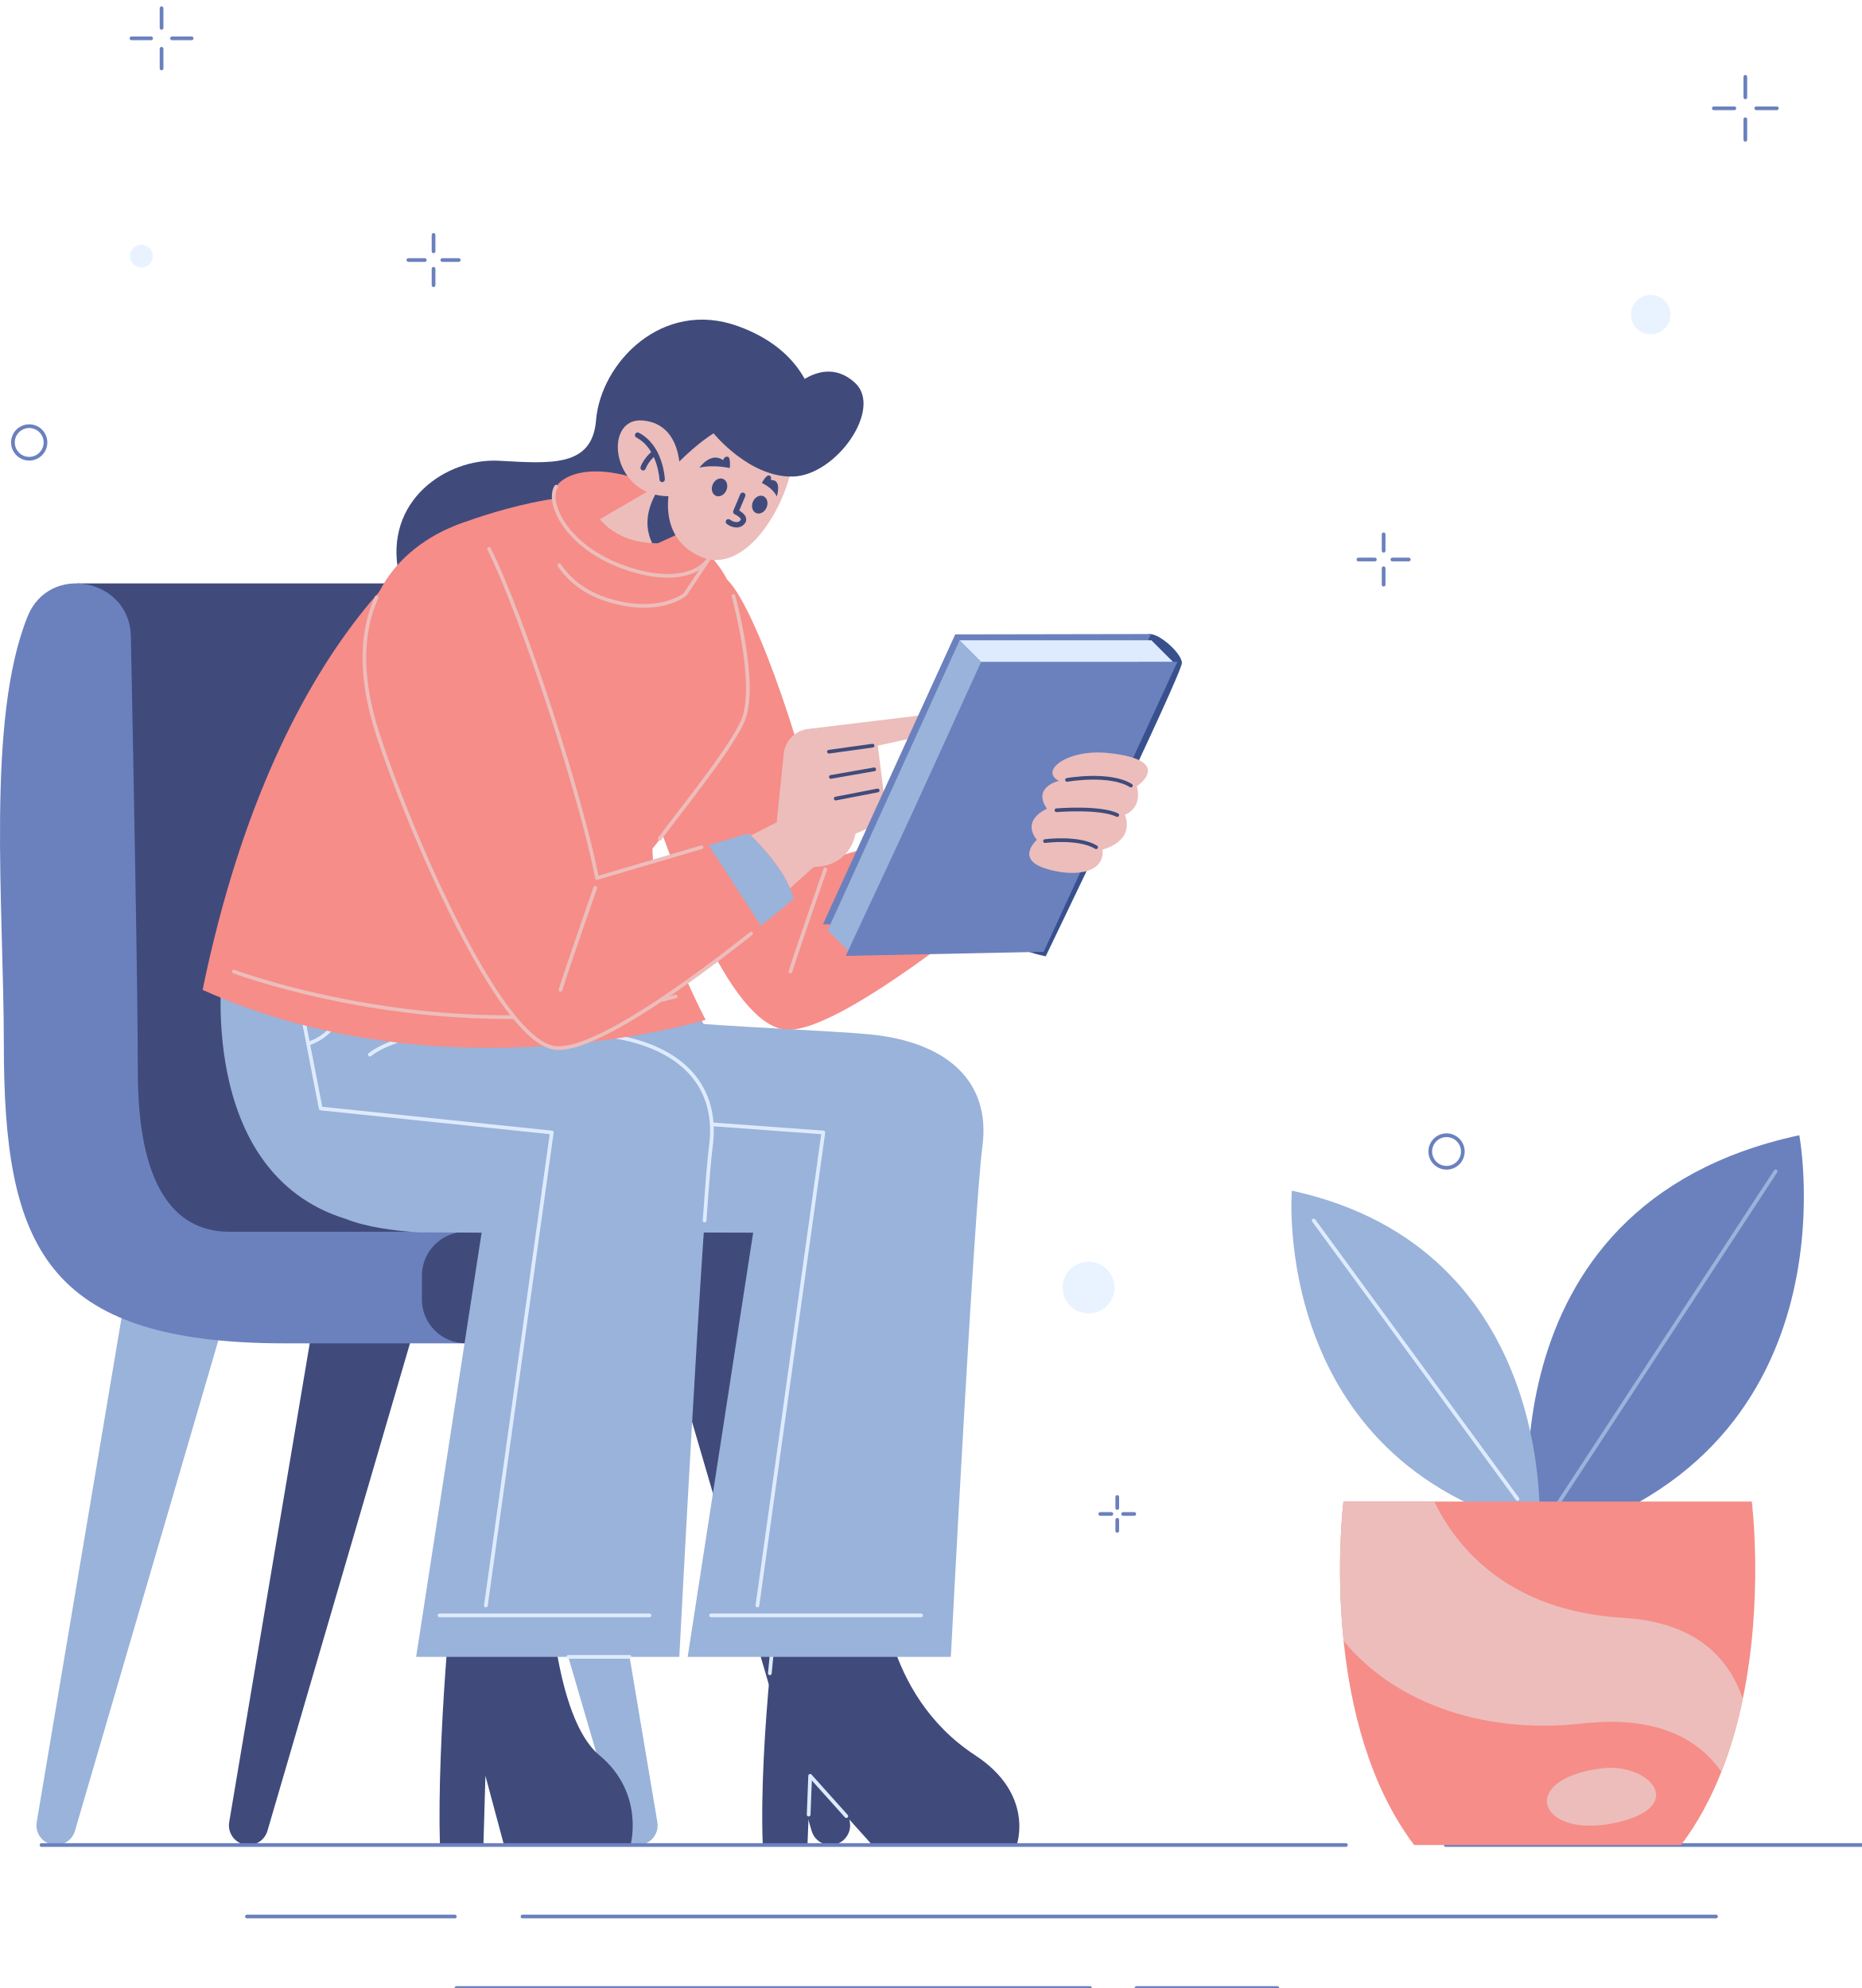
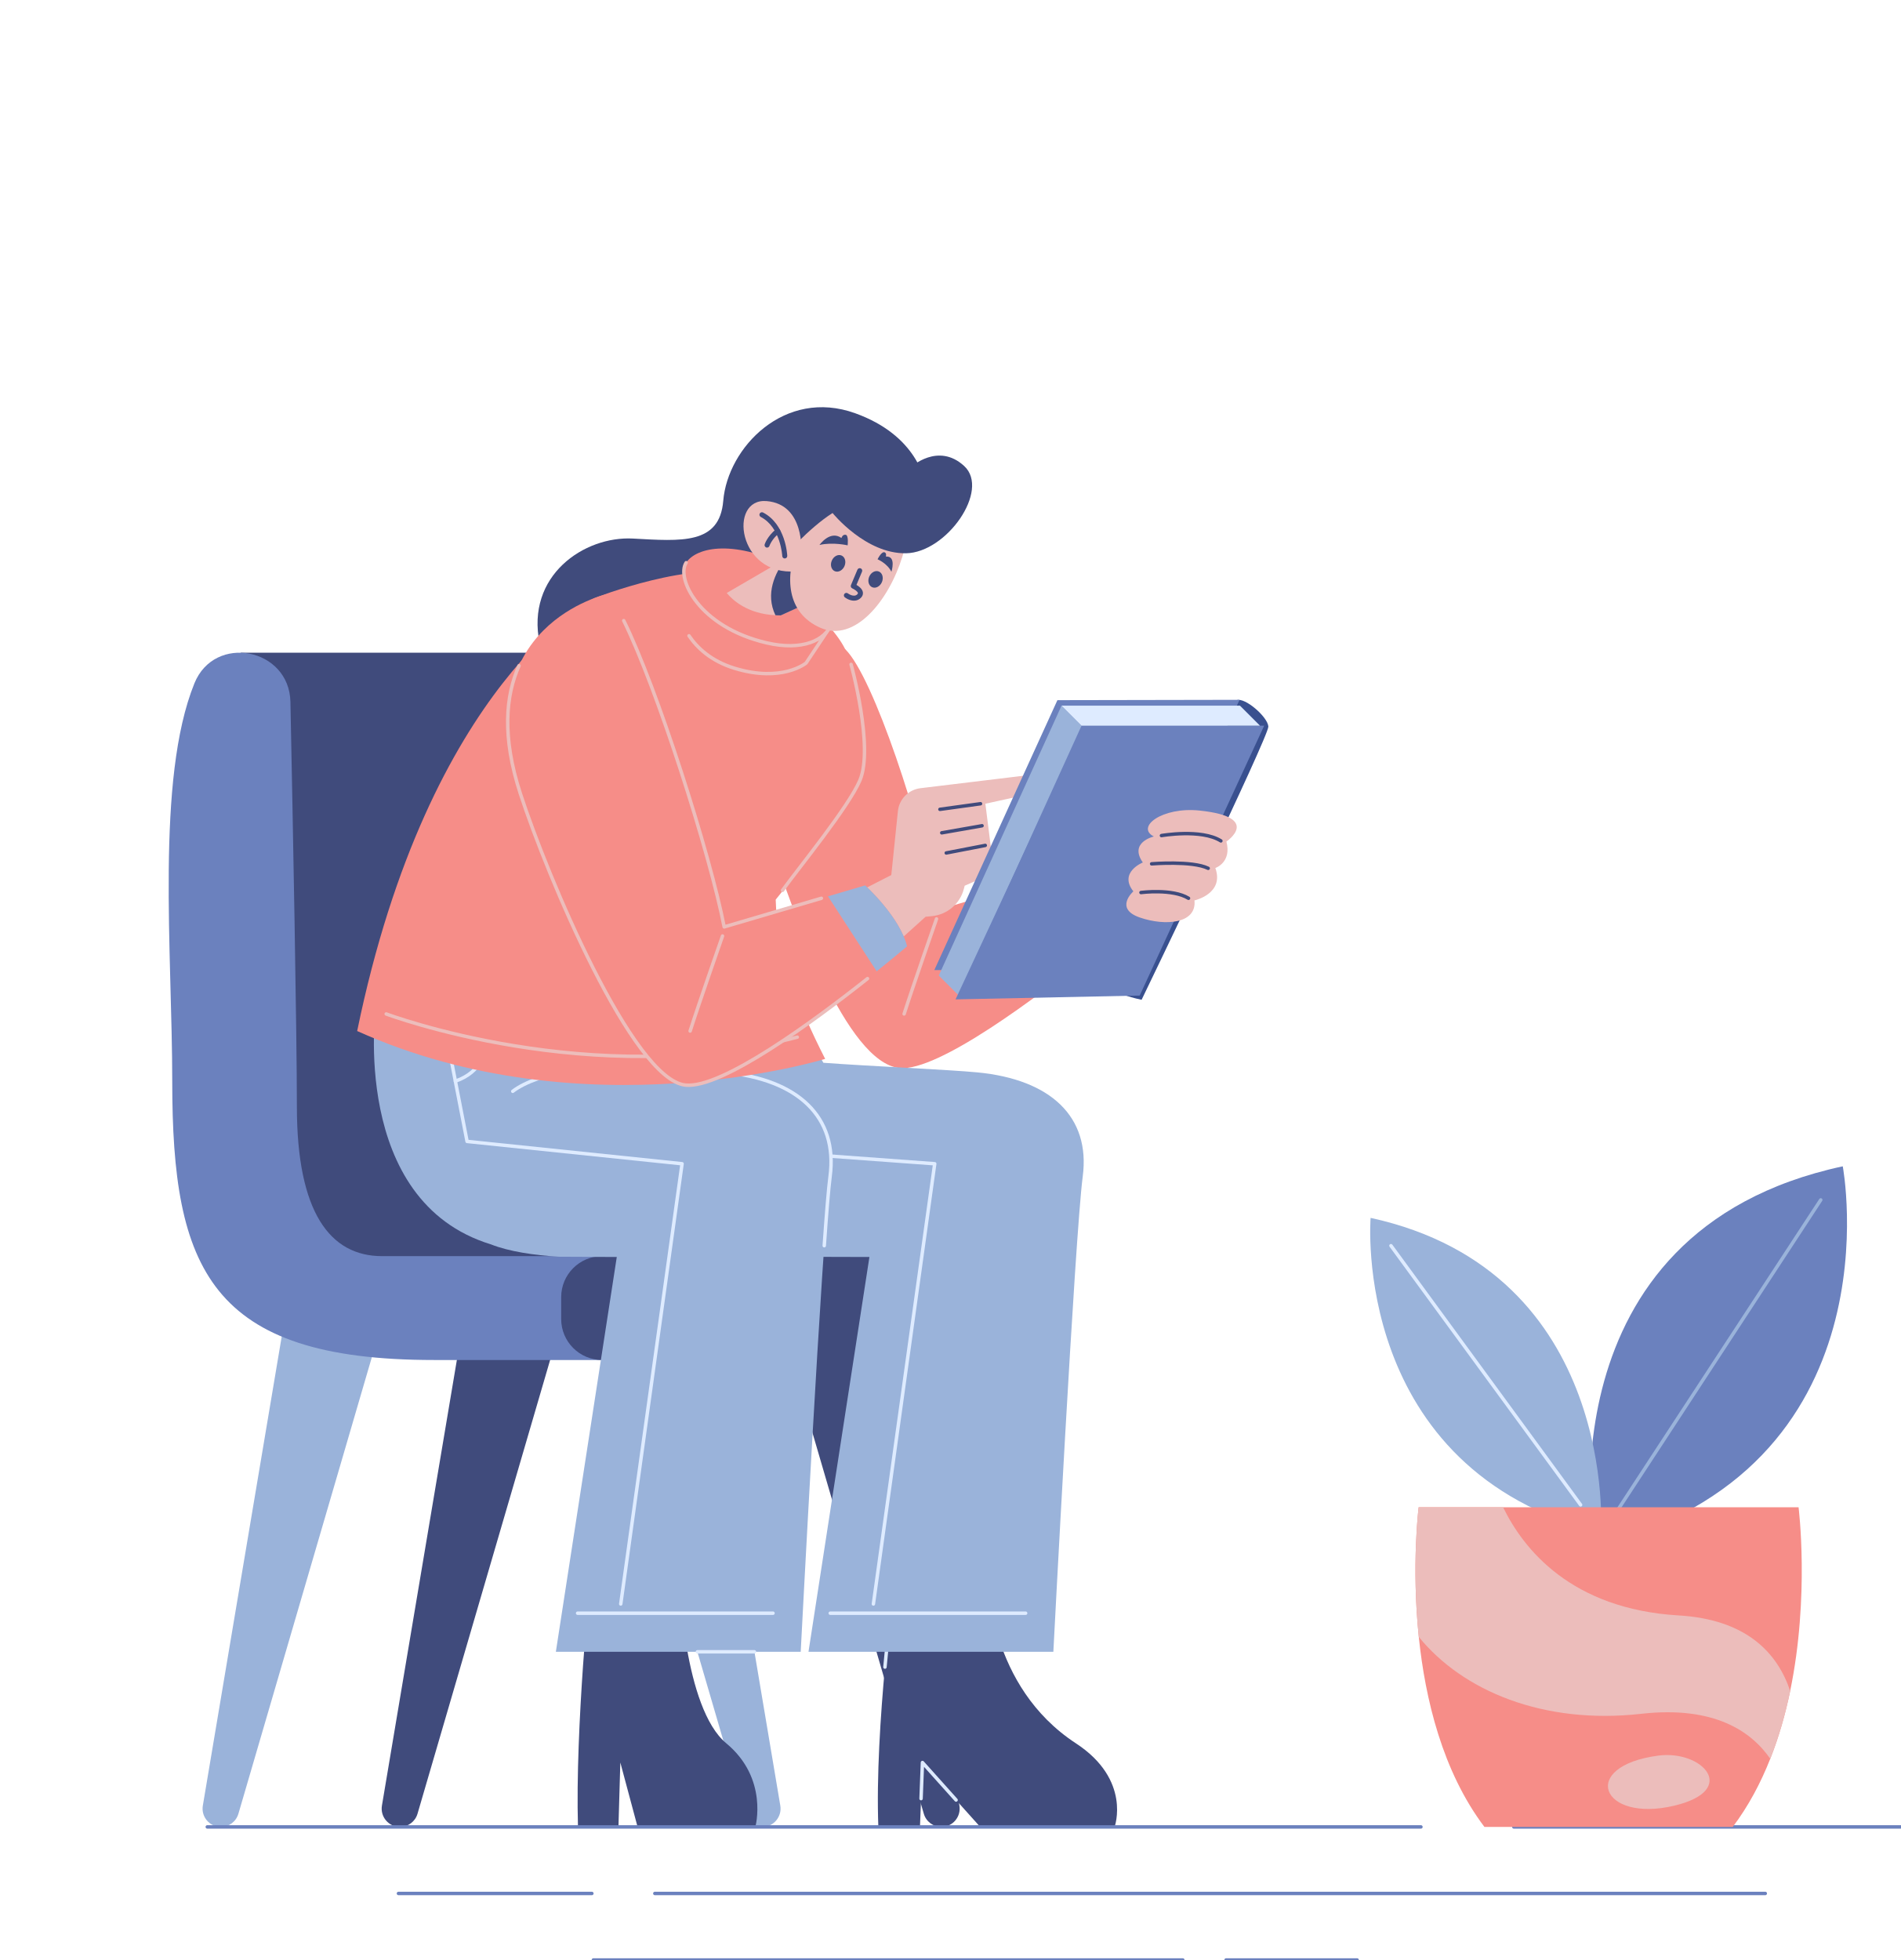
- <svg xmlns="http://www.w3.org/2000/svg" viewBox="-2.192 0 502.192 536.384">
-   <path style="fill: rgb(57, 80, 143);" d="M 307.463 171.164 C 304.801 172.118 271.231 253.911 271.231 253.859 C 271.231 253.807 270.776 256.106 279.881 258.024 C 279.881 258.024 316.793 181.577 316.629 178.812 C 316.465 176.047 309.87 170.301 307.463 171.164 Z">
+ <svg xmlns="http://www.w3.org/2000/svg" viewBox="-22.393 -68.192 551.096 568.192">
+   <path style="fill: rgb(57, 80, 143);" d="M 336.166 134.78 C 333.504 135.734 299.934 217.527 299.934 217.475 C 299.934 217.423 299.479 219.722 308.584 221.64 C 308.584 221.64 345.496 145.193 345.332 142.428 C 345.168 139.663 338.573 133.917 336.166 134.78 Z">
    </path>
-   <path class="st0" d="M 217.648 111.141 C 217.648 111.141 217.643 110.898 217.594 110.459 C 217.251 107.355 214.756 94.44 196.849 87.989 C 176.406 80.626 159.87 97.914 158.591 113.379 C 157.538 126.11 146.482 125.082 132.408 124.316 C 118.334 123.551 101.271 135.002 105.37 154.75 C 109.469 174.498 164.306 205.156 176.212 189.842 C 188.119 174.528 183.239 155.182 191.325 142.116 L 217.648 111.141 Z" style="fill: rgb(64, 75, 124);" />
-   <path class="st1" d="M 171.092 209.476 C 179.045 233.678 194.41 276.257 209.688 277.805 C 220.915 278.946 250.302 256.705 265.108 244.819 C 270.474 240.52 273.926 237.569 273.926 237.569 C 271.768 228.93 261.769 219.911 261.769 219.911 L 250.995 223.079 L 220.897 231.944 C 216.03 206.83 202.187 164.412 193.964 156.4 C 193.964 156.4 163.128 185.272 171.092 209.476 Z" style="fill: rgb(246, 141, 136);" />
-   <path class="st2" d="M 220.421 234.576 C 220.421 234.576 213.522 254.294 211.027 262.13" style="fill: none; stroke: rgb(236, 189, 187); stroke-linecap: round; stroke-linejoin: round; stroke-miterlimit: 10;" />
-   <path class="st3" d="M 250.995 223.079 L 265.108 244.819 C 270.474 240.52 273.926 237.569 273.926 237.569 C 271.768 228.93 261.769 219.911 261.769 219.911 L 250.995 223.079 Z" style="fill: rgb(154, 179, 218);" />
-   <path class="st3" d="M 31.966 347.394 L 7.711 491.626 C 7.167 494.859 9.659 497.805 12.937 497.805 L 12.937 497.805 C 15.292 497.805 17.364 496.251 18.024 493.992 L 60.874 347.394 L 31.966 347.394 Z" style="fill: rgb(154, 179, 218);" />
-   <path class="st0" d="M 83.891 347.394 L 59.635 491.626 C 59.092 494.859 61.584 497.805 64.862 497.805 L 64.862 497.805 C 67.216 497.805 69.288 496.251 69.949 493.992 L 112.798 347.394 L 83.891 347.394 Z" style="fill: rgb(64, 75, 124);" />
-   <path class="st0" d="M 202.802 347.394 L 227.057 491.626 C 227.6 494.859 225.108 497.805 221.83 497.805 L 221.83 497.805 C 219.476 497.805 217.404 496.251 216.743 493.992 L 173.894 347.394 L 202.802 347.394 Z" style="fill: rgb(64, 75, 124);" />
-   <path class="st3" d="M 150.877 347.394 L 175.132 491.626 C 175.676 494.859 173.184 497.805 169.906 497.805 L 169.906 497.805 C 167.551 497.805 165.479 496.251 164.818 493.992 L 121.969 347.394 L 150.877 347.394 Z" style="fill: rgb(154, 179, 218);" />
-   <path class="st0" d="M 169.579 338.36 L 18.716 338.36 L 18.716 157.406 L 116.14 157.406 C 123.535 157.406 129.529 163.401 129.529 170.796 L 129.529 302.319 C 129.529 317.036 139.34 329.948 153.518 333.892 L 169.579 338.36 Z" style="fill: rgb(64, 75, 124);" />
-   <path class="st4" d="M 33.106 171.672 C 32.791 156.048 11.126 151.806 5.265 166.293 C -5.997 194.127 -1.158 244.485 -1.158 281.749 C -1.158 335.951 9.683 362.45 74.725 362.45 C 74.725 362.45 133.143 362.45 157.233 362.45 C 181.323 362.45 178.914 332.338 158.437 332.338 C 137.961 332.338 74.725 332.338 59.669 332.338 C 44.613 332.338 34.977 319.691 34.977 288.976 C 34.977 267.654 33.816 206.859 33.106 171.672 Z" style="fill: rgb(107, 129, 190);" />
-   <path class="st0" d="M 207.98 362.45 L 123.486 362.45 C 116.924 362.45 111.605 357.131 111.605 350.569 L 111.605 344.219 C 111.605 337.657 116.924 332.338 123.486 332.338 L 207.98 332.338 C 214.542 332.338 219.862 337.657 219.862 344.219 L 219.862 350.569 C 219.862 357.131 214.542 362.45 207.98 362.45 Z" style="fill: rgb(64, 75, 124);" />
-   <path class="st0" d="M 208.282 426.288 L 235.499 426.288 C 235.499 426.288 235.499 457.003 260.823 473.564 C 277.035 484.167 272.053 497.805 272.053 497.805 L 233.09 497.805 L 216.346 479.135 L 215.625 497.805 L 203.558 497.805 C 202.444 468.746 208.282 426.288 208.282 426.288 Z" style="fill: rgb(64, 75, 124);" />
-   <polyline class="st5" points="226.095 490.005 216.346 479.135 215.942 489.599" style="fill: none; stroke: rgb(222, 235, 255); stroke-linecap: round; stroke-linejoin: round; stroke-miterlimit: 10;" />
+   <path class="st0" d="M 246.351 74.757 C 246.351 74.757 246.346 74.514 246.297 74.075 C 245.954 70.971 243.459 58.056 225.552 51.605 C 205.109 44.242 188.573 61.53 187.294 76.995 C 186.241 89.726 175.185 88.698 161.111 87.932 C 147.037 87.167 129.974 98.618 134.073 118.366 C 138.172 138.114 193.009 168.772 204.915 153.458 C 216.822 138.144 211.942 118.798 220.028 105.732 L 246.351 74.757 Z" style="fill: rgb(64, 75, 124);" />
+   <path class="st1" d="M 199.795 173.092 C 207.748 197.294 223.113 239.873 238.391 241.421 C 249.618 242.562 279.005 220.321 293.811 208.435 C 299.177 204.136 302.629 201.185 302.629 201.185 C 300.471 192.546 290.472 183.527 290.472 183.527 L 279.698 186.695 L 249.6 195.56 C 244.733 170.446 230.89 128.028 222.667 120.016 C 222.667 120.016 191.831 148.888 199.795 173.092 Z" style="fill: rgb(246, 141, 136);" />
+   <path class="st2" d="M 249.124 198.192 C 249.124 198.192 242.225 217.91 239.73 225.746" style="fill: none; stroke: rgb(236, 189, 187); stroke-linecap: round; stroke-linejoin: round; stroke-miterlimit: 10;" />
+   <path class="st3" d="M 279.698 186.695 L 293.811 208.435 C 299.177 204.136 302.629 201.185 302.629 201.185 C 300.471 192.546 290.472 183.527 290.472 183.527 L 279.698 186.695 Z" style="fill: rgb(154, 179, 218);" />
+   <path class="st3" d="M 60.669 311.01 L 36.414 455.242 C 35.87 458.475 38.362 461.421 41.64 461.421 C 43.995 461.421 46.067 459.867 46.727 457.608 L 89.577 311.01 L 60.669 311.01 Z" style="fill: rgb(154, 179, 218);" />
+   <path class="st0" d="M 112.594 311.01 L 88.338 455.242 C 87.795 458.475 90.287 461.421 93.565 461.421 C 95.919 461.421 97.991 459.867 98.652 457.608 L 141.501 311.01 L 112.594 311.01 Z" style="fill: rgb(64, 75, 124);" />
+   <path class="st0" d="M 231.505 311.01 L 255.76 455.242 C 256.303 458.475 253.811 461.421 250.533 461.421 C 248.179 461.421 246.107 459.867 245.446 457.608 L 202.597 311.01 L 231.505 311.01 Z" style="fill: rgb(64, 75, 124);" />
+   <path class="st3" d="M 179.58 311.01 L 203.835 455.242 C 204.379 458.475 201.887 461.421 198.609 461.421 C 196.254 461.421 194.182 459.867 193.521 457.608 L 150.672 311.01 L 179.58 311.01 Z" style="fill: rgb(154, 179, 218);" />
+   <path class="st0" d="M 198.282 301.976 L 47.419 301.976 L 47.419 121.022 L 144.843 121.022 C 152.238 121.022 158.232 127.017 158.232 134.412 L 158.232 265.935 C 158.232 280.652 168.043 293.564 182.221 297.508 L 198.282 301.976 Z" style="fill: rgb(64, 75, 124);" />
+   <path class="st4" d="M 61.809 135.288 C 61.494 119.664 39.829 115.422 33.968 129.909 C 22.706 157.743 27.545 208.101 27.545 245.365 C 27.545 299.567 38.386 326.066 103.428 326.066 C 103.428 326.066 161.846 326.066 185.936 326.066 C 210.026 326.066 207.617 295.954 187.14 295.954 C 166.664 295.954 103.428 295.954 88.372 295.954 C 73.316 295.954 63.68 283.307 63.68 252.592 C 63.68 231.27 62.519 170.475 61.809 135.288 Z" style="fill: rgb(107, 129, 190);" />
+   <path class="st0" d="M 236.683 326.066 L 152.189 326.066 C 145.627 326.066 140.308 320.747 140.308 314.185 L 140.308 307.835 C 140.308 301.273 145.627 295.954 152.189 295.954 L 236.683 295.954 C 243.245 295.954 248.565 301.273 248.565 307.835 L 248.565 314.185 C 248.565 320.747 243.245 326.066 236.683 326.066 Z" style="fill: rgb(64, 75, 124);" />
+   <path class="st0" d="M 236.985 389.904 L 264.202 389.904 C 264.202 389.904 264.202 420.619 289.526 437.18 C 305.738 447.783 300.756 461.421 300.756 461.421 L 261.793 461.421 L 245.049 442.751 L 244.328 461.421 L 232.261 461.421 C 231.147 432.362 236.985 389.904 236.985 389.904 Z" style="fill: rgb(64, 75, 124);" />
+   <polyline class="st5" points="254.798 453.621 245.049 442.751 244.645 453.215" style="fill: none; stroke: rgb(222, 235, 255); stroke-linecap: round; stroke-linejoin: round; stroke-miterlimit: 10;" />
  <path class="st5" style="fill: none; stroke: rgb(222, 235, 255); stroke-linecap: round; stroke-linejoin: round; stroke-miterlimit: 10;" />
-   <path class="st5" d="M 205.472 451.47 C 206.8 437.062 208.282 426.288 208.282 426.288 L 235.499 426.288" style="fill: none; stroke: rgb(222, 235, 255); stroke-linecap: round; stroke-linejoin: round; stroke-miterlimit: 10;" />
-   <path class="st3" d="M 153.56 328.936 C 158.756 331.001 166.077 332.08 173.202 332.509 L 200.97 332.585 L 183.305 447.04 L 254.296 447.04 C 254.296 447.04 260.533 326.642 262.814 309.256 C 265.108 291.895 253.437 281.136 232.413 279.083 C 224.088 278.272 200.194 277.233 187.623 276.283 L 167.658 241.266 L 114.783 258.428 C 114.783 258.428 112.477 316.378 153.56 328.936 Z" style="fill: rgb(154, 179, 218);" />
-   <polyline class="st5" points="131.287 299.082 219.901 305.556 202.121 433.173" style="fill: none; stroke: rgb(222, 235, 255); stroke-linecap: round; stroke-linejoin: round; stroke-miterlimit: 10;" />
-   <line class="st5" x1="246.263" y1="435.849" x2="189.612" y2="435.849" style="fill: none; stroke: rgb(222, 235, 255); stroke-linecap: round; stroke-linejoin: round; stroke-miterlimit: 10;" />
-   <path class="st5" d="M 127.32 254.973 L 133.788 277.201 C 134.734 280.45 133.902 283.957 131.599 286.436 L 129.227 288.989" style="fill: none; stroke: rgb(222, 235, 255); stroke-linecap: round; stroke-linejoin: round; stroke-miterlimit: 10;" />
-   <path class="st0" d="M 120.019 426.288 L 145.915 426.288 C 145.915 426.288 147.12 463.326 159.466 473.564 C 171.812 483.803 167.897 497.805 167.897 497.805 L 133.757 497.805 L 128.751 479.135 L 128.21 497.805 L 116.472 497.805 C 115.636 468.746 120.019 426.288 120.019 426.288 Z" style="fill: rgb(64, 75, 124);" />
-   <path class="st3" d="M 91.257 328.936 C 96.452 331.001 103.774 332.08 110.899 332.509 L 127.724 332.585 L 110.059 447.04 L 181.049 447.04 C 181.049 447.04 187.287 326.642 189.568 309.256 C 191.862 291.895 180.19 281.136 159.167 279.083 C 150.842 278.272 137.891 277.233 125.32 276.283 L 119.326 258.428 L 57.877 259.928 C 57.877 259.928 50.173 316.378 91.257 328.936 Z" style="fill: rgb(154, 179, 218);" />
-   <g transform="matrix(1, 0, 0, 1, -51.0957, -31.80802)">
+   <path class="st5" d="M 234.175 415.086 C 235.503 400.678 236.985 389.904 236.985 389.904 L 264.202 389.904" style="fill: none; stroke: rgb(222, 235, 255); stroke-linecap: round; stroke-linejoin: round; stroke-miterlimit: 10;" />
+   <path class="st3" d="M 182.263 292.552 C 187.459 294.617 194.78 295.696 201.905 296.125 L 229.673 296.201 L 212.008 410.656 L 282.999 410.656 C 282.999 410.656 289.236 290.258 291.517 272.872 C 293.811 255.511 282.14 244.752 261.116 242.699 C 252.791 241.888 228.897 240.849 216.326 239.899 L 196.361 204.882 L 143.486 222.044 C 143.486 222.044 141.18 279.994 182.263 292.552 Z" style="fill: rgb(154, 179, 218);" />
+   <polyline class="st5" points="159.99 262.698 248.604 269.172 230.824 396.789" style="fill: none; stroke: rgb(222, 235, 255); stroke-linecap: round; stroke-linejoin: round; stroke-miterlimit: 10;" />
+   <line class="st5" x1="274.966" y1="399.465" x2="218.315" y2="399.465" style="fill: none; stroke: rgb(222, 235, 255); stroke-linecap: round; stroke-linejoin: round; stroke-miterlimit: 10;" />
+   <path class="st5" d="M 156.023 218.589 L 162.491 240.817 C 163.437 244.066 162.605 247.573 160.302 250.052 L 157.93 252.605" style="fill: none; stroke: rgb(222, 235, 255); stroke-linecap: round; stroke-linejoin: round; stroke-miterlimit: 10;" />
+   <path class="st0" d="M 148.722 389.904 L 174.618 389.904 C 174.618 389.904 175.823 426.942 188.169 437.18 C 200.515 447.419 196.6 461.421 196.6 461.421 L 162.46 461.421 L 157.454 442.751 L 156.913 461.421 L 145.175 461.421 C 144.339 432.362 148.722 389.904 148.722 389.904 Z" style="fill: rgb(64, 75, 124);" />
+   <path class="st3" d="M 119.96 292.552 C 125.155 294.617 132.477 295.696 139.602 296.125 L 156.427 296.201 L 138.762 410.656 L 209.752 410.656 C 209.752 410.656 215.99 290.258 218.271 272.872 C 220.565 255.511 208.893 244.752 187.87 242.699 C 179.545 241.888 166.594 240.849 154.023 239.899 L 148.029 222.044 L 86.58 223.544 C 86.58 223.544 78.876 279.994 119.96 292.552 Z" style="fill: rgb(154, 179, 218);" />
+   <g transform="matrix(1, 0, 0, 1, -22.39253, -68.19196)">
    <path class="st5" d="M238.968,361.12c0.664-9.465,1.254-16.69,1.695-20.056 c2.294-17.361-9.377-28.12-30.401-30.173" style="fill: none; stroke: rgb(222, 235, 255); stroke-linecap: round; stroke-linejoin: round; stroke-miterlimit: 10;" />
  </g>
-   <g transform="matrix(1, 0, 0, 1, -51.0957, -31.80802)">
+   <g transform="matrix(1, 0, 0, 1, -22.39253, -68.19196)">
    <path class="st5" d="M140.543,287.904c0,0,6.611,20.326-8.521,25.52" style="fill: none; stroke: rgb(222, 235, 255); stroke-linecap: round; stroke-linejoin: round; stroke-miterlimit: 10;" />
    <path class="st5" d="M174.94,308.682c0,0-18.686,1.807-26.281,7.679" style="fill: none; stroke: rgb(222, 235, 255); stroke-linecap: round; stroke-linejoin: round; stroke-miterlimit: 10;" />
    <polyline class="st5" points="127.062,287.904 135.418,330.89 197.75,337.364 179.971,464.981 &#10;&#09;&#09;&#09;&#09;&#09;&#09;&#09;" style="fill: none; stroke: rgb(222, 235, 255); stroke-linecap: round; stroke-linejoin: round; stroke-miterlimit: 10;" />
    <line class="st5" x1="224.112" y1="467.657" x2="167.462" y2="467.657" style="fill: none; stroke: rgb(222, 235, 255); stroke-linecap: round; stroke-linejoin: round; stroke-miterlimit: 10;" />
    <line class="st5" x1="202.191" y1="478.848" x2="218.73" y2="478.848" style="fill: none; stroke: rgb(222, 235, 255); stroke-linecap: round; stroke-linejoin: round; stroke-miterlimit: 10;" />
  </g>
-   <g transform="matrix(1, 0, 0, 1, -51.0957, -31.80802)">
+   <g transform="matrix(1, 0, 0, 1, -22.39253, -68.19196)">
    <g>
      <path class="st1" d="M103.552,298.889c20.906-101.552,68.698-125.479,68.698-125.479 s29.54-11.613,44.307-6.394c27.442,9.699,30.19,25.584,30.19,25.584 s6.646,24.008,2.559,33.628c-4.087,9.62-24.412,34.569-24.412,34.569 c0.349,14.683,6.225,30.248,14.34,46.171 C239.233,306.968,169.315,328.509,103.552,298.889z" style="fill: rgb(246, 141, 136);" />
      <g>
        <path class="st2" d="M199.761,184.308c2.294,3.393,6.315,7.314,13.222,9.425 c13.814,4.222,20.712-1.522,20.712-1.522l6.246-9.368" style="fill: none; stroke: rgb(236, 189, 187); stroke-linecap: round; stroke-linejoin: round; stroke-miterlimit: 10;" />
        <path class="st1" d="M230.372,165.072c-17.456-9.105-28.497-6.422-31.436-1.958 s3.579,18.66,23.401,23.263C242.158,190.98,249.335,174.963,230.372,165.072z" style="fill: rgb(246, 141, 136);" />
        <path class="st2" d="M198.936,163.114c-2.939,4.464,3.579,18.66,23.401,23.263 c10.189,2.366,17.036-0.716,18.71-5.614" style="fill: none; stroke: rgb(236, 189, 187); stroke-linecap: round; stroke-linejoin: round; stroke-miterlimit: 10;" />
      </g>
      <path class="st2" d="M111.969,293.939c0,0,59.592,22.422,119.185,6.726" style="fill: none; stroke: rgb(236, 189, 187); stroke-linecap: round; stroke-linejoin: round; stroke-miterlimit: 10;" />
      <path class="st2" d="M246.747,192.6c0,0,6.646,24.008,2.559,33.628 c-3.259,7.67-17.616,25.238-22.439,31.874" style="fill: none; stroke: rgb(236, 189, 187); stroke-linecap: round; stroke-linejoin: round; stroke-miterlimit: 10;" />
    </g>
  </g>
-   <g transform="matrix(1, 0, 0, 1, -51.0957, -31.80802)">
-     <g>
-       <line class="st6" x1="92.485" y1="34.039" x2="92.485" y2="39.328" style="fill: none; stroke: rgb(107, 129, 190); stroke-linecap: round; stroke-linejoin: round; stroke-miterlimit: 10;" />
-       <line class="st6" x1="92.485" y1="44.973" x2="92.485" y2="50.261" style="fill: none; stroke: rgb(107, 129, 190); stroke-linecap: round; stroke-linejoin: round; stroke-miterlimit: 10;" />
-       <line class="st6" x1="100.596" y1="42.15" x2="95.308" y2="42.15" style="fill: none; stroke: rgb(107, 129, 190); stroke-linecap: round; stroke-linejoin: round; stroke-miterlimit: 10;" />
-       <line class="st6" x1="89.663" y1="42.15" x2="84.374" y2="42.15" style="fill: none; stroke: rgb(107, 129, 190); stroke-linecap: round; stroke-linejoin: round; stroke-miterlimit: 10;" />
-     </g>
-     <g>
-       <line class="st6" x1="165.855" y1="95.182" x2="165.855" y2="99.609" style="fill: none; stroke: rgb(107, 129, 190); stroke-linecap: round; stroke-linejoin: round; stroke-miterlimit: 10;" />
-       <line class="st6" x1="165.855" y1="104.334" x2="165.855" y2="108.76" style="fill: none; stroke: rgb(107, 129, 190); stroke-linecap: round; stroke-linejoin: round; stroke-miterlimit: 10;" />
-       <line class="st6" x1="172.645" y1="101.971" x2="168.218" y2="101.971" style="fill: none; stroke: rgb(107, 129, 190); stroke-linecap: round; stroke-linejoin: round; stroke-miterlimit: 10;" />
-       <line class="st6" x1="163.493" y1="101.971" x2="159.066" y2="101.971" style="fill: none; stroke: rgb(107, 129, 190); stroke-linecap: round; stroke-linejoin: round; stroke-miterlimit: 10;" />
-     </g>
-     <g>
-       <line class="st6" x1="422.131" y1="175.98" x2="422.131" y2="180.406" style="fill: none; stroke: rgb(107, 129, 190); stroke-linecap: round; stroke-linejoin: round; stroke-miterlimit: 10;" />
-       <line class="st6" x1="422.131" y1="185.131" x2="422.131" y2="189.558" style="fill: none; stroke: rgb(107, 129, 190); stroke-linecap: round; stroke-linejoin: round; stroke-miterlimit: 10;" />
-       <line class="st6" x1="428.92" y1="182.769" x2="424.494" y2="182.769" style="fill: none; stroke: rgb(107, 129, 190); stroke-linecap: round; stroke-linejoin: round; stroke-miterlimit: 10;" />
-       <line class="st6" x1="419.769" y1="182.769" x2="415.342" y2="182.769" style="fill: none; stroke: rgb(107, 129, 190); stroke-linecap: round; stroke-linejoin: round; stroke-miterlimit: 10;" />
-     </g>
-     <g>
-       <line class="st6" x1="350.28" y1="435.708" x2="350.28" y2="438.691" style="fill: none; stroke: rgb(107, 129, 190); stroke-linecap: round; stroke-linejoin: round; stroke-miterlimit: 10;" />
-       <line class="st6" x1="350.28" y1="441.876" x2="350.28" y2="444.859" style="fill: none; stroke: rgb(107, 129, 190); stroke-linecap: round; stroke-linejoin: round; stroke-miterlimit: 10;" />
-       <line class="st6" x1="354.856" y1="440.283" x2="351.872" y2="440.283" style="fill: none; stroke: rgb(107, 129, 190); stroke-linecap: round; stroke-linejoin: round; stroke-miterlimit: 10;" />
-       <line class="st6" x1="348.688" y1="440.283" x2="345.704" y2="440.283" style="fill: none; stroke: rgb(107, 129, 190); stroke-linecap: round; stroke-linejoin: round; stroke-miterlimit: 10;" />
-     </g>
-     <g>
-       <line class="st6" x1="519.705" y1="52.533" x2="519.705" y2="58.073" style="fill: none; stroke: rgb(107, 129, 190); stroke-linecap: round; stroke-linejoin: round; stroke-miterlimit: 10;" />
-       <line class="st6" x1="519.705" y1="63.986" x2="519.705" y2="69.526" style="fill: none; stroke: rgb(107, 129, 190); stroke-linecap: round; stroke-linejoin: round; stroke-miterlimit: 10;" />
-       <line class="st6" x1="528.201" y1="61.029" x2="522.661" y2="61.029" style="fill: none; stroke: rgb(107, 129, 190); stroke-linecap: round; stroke-linejoin: round; stroke-miterlimit: 10;" />
-       <line class="st6" x1="516.748" y1="61.029" x2="511.208" y2="61.029" style="fill: none; stroke: rgb(107, 129, 190); stroke-linecap: round; stroke-linejoin: round; stroke-miterlimit: 10;" />
-     </g>
-     <circle class="st6" cx="56.782" cy="151.183" r="4.39" style="fill: none; stroke: rgb(107, 129, 190); stroke-linecap: round; stroke-linejoin: round; stroke-miterlimit: 10;" />
-     <circle class="st6" cx="439.108" cy="342.495" r="4.39" style="fill: none; stroke: rgb(107, 129, 190); stroke-linecap: round; stroke-linejoin: round; stroke-miterlimit: 10;" />
-     <circle class="st7" cx="87.041" cy="100.923" r="3.07" style="fill: rgb(233, 243, 255);" />
-     <circle class="st7" cx="342.556" cy="379.202" r="6.991" style="fill: rgb(233, 243, 255);" />
-     <circle class="st7" cx="494.183" cy="116.696" r="5.322" style="fill: rgb(233, 243, 255);" />
-   </g>
-   <g transform="matrix(1, 0, 0, 1, -51.0957, -31.80802)">
+   <g transform="matrix(1, 0, 0, 1, -22.39253, -68.19196)" />
+   <g transform="matrix(1, 0, 0, 1, -22.39253, -68.19196)">
    <g>
      <g>
        <line class="st6" x1="438.89" y1="529.613" x2="551.096" y2="529.613" style="fill: none; stroke: rgb(107, 129, 190); stroke-linecap: round; stroke-linejoin: round; stroke-miterlimit: 10;" />
        <line class="st6" x1="60.098" y1="529.613" x2="411.961" y2="529.613" style="fill: none; stroke: rgb(107, 129, 190); stroke-linecap: round; stroke-linejoin: round; stroke-miterlimit: 10;" />
      </g>
      <g>
        <line class="st6" x1="171.594" y1="548.902" x2="115.522" y2="548.902" style="fill: none; stroke: rgb(107, 129, 190); stroke-linecap: round; stroke-linejoin: round; stroke-miterlimit: 10;" />
        <line class="st6" x1="511.797" y1="548.902" x2="189.852" y2="548.902" style="fill: none; stroke: rgb(107, 129, 190); stroke-linecap: round; stroke-linejoin: round; stroke-miterlimit: 10;" />
      </g>
      <g>
        <line class="st6" x1="355.466" y1="568.192" x2="393.468" y2="568.192" style="fill: none; stroke: rgb(107, 129, 190); stroke-linecap: round; stroke-linejoin: round; stroke-miterlimit: 10;" />
        <line class="st6" x1="172.032" y1="568.192" x2="342.925" y2="568.192" style="fill: none; stroke: rgb(107, 129, 190); stroke-linecap: round; stroke-linejoin: round; stroke-miterlimit: 10;" />
      </g>
    </g>
  </g>
-   <g transform="matrix(1, 0, 0, 1, -51.0957, -31.80802)">
+   <g transform="matrix(1, 0, 0, 1, -22.39253, -68.19196)">
    <path class="st8" d="M235.714,174.132l-9.34,4.26 c-0.54,0.01-1.05-0.01-1.56-0.04c-8.12-0.39-12.44-4.42-14.12-6.45 l17.13-9.97l5.86-3.4L235.714,174.132z" style="fill: rgb(236, 189, 187);" />
    <path class="st0" d="M235.714,174.132l-9.34,4.26 c-0.54,0.01-1.05-0.01-1.56-0.04c-2.96-6.2-0.21-12.18,3.01-16.42 l5.86-3.4L235.714,174.132z" style="fill: rgb(64, 75, 124);" />
  </g>
-   <g transform="matrix(1, 0, 0, 1, -51.0957, -31.80802)">
+   <g transform="matrix(1, 0, 0, 1, -22.39253, -68.19196)">
    <path class="st8" d="M249.656,137.938c-13.582,2.328-31.606,35.391-11.769,44.07 C257.724,190.687,277.326,133.196,249.656,137.938z" style="fill: rgb(236, 189, 187);" />
    <path class="st0" d="M226.959,161.808c0,0,7.341-8.608,14.424-13.089 c0,0,9.552,11.877,21.308,11.671c11.756-0.206,24.437-18.296,16.858-25.286 c-7.578-6.99-15.426,0.296-15.426,0.296S229.484,111.137,226.959,161.808z" style="fill: rgb(64, 75, 124);" />
    <g>
      <path class="st8" d="M232.303,160.181c0,0,1.128-13.983-10.047-14.919 c-11.175-0.936-8.406,21.846,8.576,20.356L232.303,160.181z" style="fill: rgb(236, 189, 187);" />
      <g>
        <g>
          <path class="st0" d="M227.288,161.856c-0.274-0.093-0.477-0.348-0.491-0.654 c-0.004-0.084-0.438-8.332-6.231-11.341 c-0.356-0.184-0.494-0.622-0.31-0.977c0.185-0.357,0.624-0.493,0.977-0.31 c6.545,3.398,6.997,12.191,7.013,12.564c0.017,0.4-0.293,0.738-0.693,0.755 C227.461,161.898,227.371,161.884,227.288,161.856z" style="fill: rgb(64, 75, 124);" />
        </g>
        <g>
          <path class="st0" d="M222.155,158.711c-0.37-0.126-0.575-0.524-0.459-0.9 c0.03-0.094,0.749-2.34,3.336-4.439c0.311-0.253,0.769-0.206,1.02,0.106 c0.253,0.311,0.205,0.767-0.106,1.02c-2.224,1.805-2.859,3.728-2.865,3.747 c-0.122,0.38-0.529,0.592-0.909,0.472 C222.167,158.715,222.161,158.713,222.155,158.711z" style="fill: rgb(64, 75, 124);" />
        </g>
      </g>
    </g>
  </g>
-   <g transform="matrix(1, 0, 0, 1, -51.0957, -31.80802)" style="">
+   <g transform="matrix(1, 0, 0, 1, -22.39253, -68.19196)" style="">
    <path class="st0" d="M 237.587 157.979 C 237.587 157.979 240.65 153.61 243.961 155.964 C 243.961 155.964 244.222 154.905 245.165 155.025 C 246.107 155.145 245.75 158.096 245.75 158.096 C 245.75 158.096 241.498 157.081 237.587 157.979 Z" style="fill: rgb(64, 75, 124);" />
    <path class="st0" d="M258.442,165.751c0,0,1.506-4.642-1.606-4.411 c0,0,0.261-0.863-0.27-1.181c-0.919-0.549-2.141,1.977-2.141,1.977 S257.23,163.295,258.442,165.751z" style="fill: rgb(64, 75, 124);" />
    <g>
      <ellipse transform="matrix(0.3940113 -0.9191056 0.9191056 0.3940113 -2.844201 322.3062)" class="st0" cx="242.999" cy="163.31" rx="2.477" ry="2.003" style="fill: rgb(64, 75, 124);" />
    </g>
    <g>
      <ellipse transform="matrix(0.3940113 -0.9191056 0.9191056 0.3940113 -0.5448954 335.0935)" class="st0" cx="253.846" cy="167.96" rx="2.477" ry="2.003" style="fill: rgb(64, 75, 124);" />
    </g>
    <g>
      <path class="st0" d="M246.334,173.905c-0.562-0.192-1.053-0.475-1.388-0.729 c-0.319-0.242-0.38-0.695-0.139-1.014c0.24-0.318,0.696-0.383,1.015-0.143 c0.018,0.014,1.733,1.28,2.728,0.271c0.215-0.218,0.193-0.335,0.184-0.38 c-0.085-0.443-1.01-1.068-1.645-1.349c-0.362-0.159-0.53-0.58-0.377-0.944 l1.875-4.467c0.156-0.37,0.581-0.534,0.95-0.389 c0.37,0.155,0.543,0.58,0.389,0.95l-1.615,3.847 c0.689,0.398,1.664,1.116,1.848,2.079c0.08,0.416,0.045,1.043-0.576,1.672 C248.607,174.297,247.354,174.253,246.334,173.905z" style="fill: rgb(64, 75, 124);" />
    </g>
  </g>
-   <g transform="matrix(1, 0, 0, 1, -51.0957, -31.80802)">
+   <g transform="matrix(1, 0, 0, 1, -22.39253, -68.19196)">
    <g>
      <path class="st8" d="M249.409,258.267l8.998-4.593l1.917-18.532 c0.359-3.47,3.071-6.229,6.534-6.648l31.358-3.791 c1.618-0.196,3.042,1.067,3.042,2.697l0,0c0,1.276-0.888,2.38-2.135,2.653 l-13.441,2.944l1.976,15.629c0.329,2.601-1.091,5.11-3.49,6.167l-4.485,1.975 l-0.225,0.879c-1.103,4.314-4.783,7.479-9.213,7.927l-1.899,0.192l-9.472,8.53 L249.409,258.267z" style="fill: rgb(236, 189, 187);" />
      <line class="st10" x1="272.508" y1="234.622" x2="284.277" y2="232.996" style="fill: none; stroke: rgb(64, 75, 124); stroke-linecap: round; stroke-linejoin: round; stroke-miterlimit: 10;" />
      <line class="st10" x1="273.035" y1="241.43" x2="284.72" y2="239.383" style="fill: none; stroke: rgb(64, 75, 124); stroke-linecap: round; stroke-linejoin: round; stroke-miterlimit: 10;" />
      <line class="st10" x1="274.341" y1="247.269" x2="285.651" y2="245.082" style="fill: none; stroke: rgb(64, 75, 124); stroke-linecap: round; stroke-linejoin: round; stroke-miterlimit: 10;" />
    </g>
    <g>
      <path class="st1" d="M150.845,230.007c7.888,24.223,32.622,83.009,47.9,84.557 c11.228,1.142,40.615-21.1,55.42-32.986 c5.366-4.299,8.818-7.25,8.818-7.25 c-2.158-8.639-12.157-17.657-12.157-17.657l-10.774,3.168l-30.098,8.865 c-4.867-25.114-25.685-88.478-33.908-96.49 C176.047,172.213,134.965,181.243,150.845,230.007z" style="fill: rgb(246, 141, 136);" />
      <path class="st2" d="M238.138,260.402l-28.183,8.301 c-4.09-21.101-19.438-69.202-29.117-88.789" style="fill: none; stroke: rgb(236, 189, 187); stroke-linecap: round; stroke-linejoin: round; stroke-miterlimit: 10;" />
      <path class="st2" d="M150.481,192.989c-3.863,8.589-5.005,20.533,0.364,37.018 c7.888,24.223,32.622,83.009,47.9,84.557 c10.592,1.077,37.347-18.658,52.773-30.875" style="fill: none; stroke: rgb(236, 189, 187); stroke-linecap: round; stroke-linejoin: round; stroke-miterlimit: 10;" />
      <path class="st2" d="M209.479,271.335c0,0-6.899,19.717-9.394,27.554" style="fill: none; stroke: rgb(236, 189, 187); stroke-linecap: round; stroke-linejoin: round; stroke-miterlimit: 10;" />
      <path class="st3" d="M240.053,259.838l14.113,21.74 c5.366-4.299,8.818-7.25,8.818-7.25 c-2.158-8.639-12.157-17.657-12.157-17.657L240.053,259.838z" style="fill: rgb(154, 179, 218);" />
    </g>
  </g>
-   <g transform="matrix(1, 0, 0, 1, -51.0957, -31.80802)">
+   <g transform="matrix(1, 0, 0, 1, -22.39253, -68.19196)">
    <polygon class="st4" points="322.752 281.21 359.379 202.876 306.568 202.972 270.887 281.21" style="fill: rgb(107, 129, 190);" />
    <polygon class="st3" points="277.972 288.607 272.17 282.806 307.762 204.568 313.564 210.37" style="fill: rgb(154, 179, 218);" />
    <polygon class="st4" points="330.427 288.607 366.515 210.37 314.059 210.37 277.037 289.711" style="fill: rgb(107, 129, 190);" />
    <polygon class="st11" points="359.499,204.568 365.301,210.37 313.564,210.37 307.762,204.568 &#09;&#09;&#10;&#09;&#09;&#09;" style="fill: rgb(222, 235, 255);" />
  </g>
-   <g transform="matrix(1, 0, 0, 1, -51.0957, -31.80802)">
+   <g transform="matrix(1, 0, 0, 1, -22.39253, -68.19196)">
    <path class="st8" d="M347.785,234.976c-10.871-1.138-18.594,4.804-13.248,7.52 c0,0-7.307,1.647-3.208,7.528c0,0-7.091,2.851-2.743,8.376 c0,0-5.633,4.986,1.852,7.572c7.485,2.586,16.574,1.769,15.861-4.951 c0,0,8.733-1.908,6.059-9.393c0,0,4.812-1.604,3.208-7.663 C355.567,243.965,366.045,236.887,347.785,234.976z" style="fill: rgb(236, 189, 187);" />
    <g>
      <path class="st10" d="M336.735,242.229c0,0,11.525-2.024,17.228,1.54" style="fill: none; stroke: rgb(64, 75, 124); stroke-linecap: round; stroke-linejoin: round; stroke-miterlimit: 10;" />
      <path class="st10" d="M333.884,250.422c0,0,11.762-0.97,16.396,1.297" style="fill: none; stroke: rgb(64, 75, 124); stroke-linecap: round; stroke-linejoin: round; stroke-miterlimit: 10;" />
      <path class="st10" d="M330.795,258.739c0,0,9.149-1.188,13.782,1.663" style="fill: none; stroke: rgb(64, 75, 124); stroke-linecap: round; stroke-linejoin: round; stroke-miterlimit: 10;" />
    </g>
  </g>
-   <path class="st4" d="M 410.982 416.536 C 410.982 416.536 394.974 325.268 483.165 306.297 C 483.165 306.297 499.799 394.488 410.982 416.536 Z" style="fill: rgb(107, 129, 190);" />
-   <line class="st12" x1="417.361" y1="406.794" x2="476.786" y2="316.039" style="fill: none; stroke: rgb(154, 179, 218); stroke-linecap: round; stroke-linejoin: round; stroke-miterlimit: 10;" />
-   <path class="st3" d="M 413.062 412.514 C 413.062 412.514 418.264 336.953 346.275 321.246 C 346.275 321.246 340.318 394.26 413.062 412.514 Z" style="fill: rgb(154, 179, 218);" />
-   <line class="st5" x1="407.16" y1="404.448" x2="352.177" y2="329.312" style="fill: none; stroke: rgb(222, 235, 255); stroke-linecap: round; stroke-linejoin: round; stroke-miterlimit: 10;" />
-   <path class="st1" d="M 467.922 458.385 C 466.562 464.955 464.692 471.615 462.142 478.055 C 459.382 485.045 455.832 491.765 451.272 497.805 L 379.272 497.805 C 367.092 481.665 362.092 460.655 360.242 442.715 C 358.092 421.845 360.202 405.135 360.202 405.135 L 470.352 405.135 C 470.352 405.135 473.612 430.885 467.922 458.385 Z" style="fill: rgb(246, 141, 136);" />
-   <path class="st8" d="M 467.922 458.385 C 466.562 464.955 464.692 471.615 462.142 478.055 C 456.712 470.175 445.952 462.625 424.732 465.015 C 396.352 468.205 372.972 458.365 360.242 442.715 C 358.092 421.845 360.202 405.135 360.202 405.135 L 384.692 405.135 C 390.532 417.165 404.352 434.645 435.592 436.495 C 455.262 437.665 464.212 447.345 467.922 458.385 Z" style="fill: rgb(236, 189, 187);" />
-   <path class="st8" d="M 429.722 477.13 C 406.494 480.157 413.054 496.76 434.405 491.625 C 453.178 487.11 442.484 475.466 429.722 477.13 Z" style="fill: rgb(236, 189, 187);" />
+   <path class="st4" d="M 439.685 380.152 C 439.685 380.152 423.677 288.884 511.868 269.913 C 511.868 269.913 528.502 358.104 439.685 380.152 Z" style="fill: rgb(107, 129, 190);" />
+   <line class="st12" x1="446.064" y1="370.41" x2="505.489" y2="279.655" style="fill: none; stroke: rgb(154, 179, 218); stroke-linecap: round; stroke-linejoin: round; stroke-miterlimit: 10;" />
+   <path class="st3" d="M 441.765 376.13 C 441.765 376.13 446.967 300.569 374.978 284.862 C 374.978 284.862 369.021 357.876 441.765 376.13 Z" style="fill: rgb(154, 179, 218);" />
+   <line class="st5" x1="435.863" y1="368.064" x2="380.88" y2="292.928" style="fill: none; stroke: rgb(222, 235, 255); stroke-linecap: round; stroke-linejoin: round; stroke-miterlimit: 10;" />
+   <path class="st1" d="M 496.625 422.001 C 495.265 428.571 493.395 435.231 490.845 441.671 C 488.085 448.661 484.535 455.381 479.975 461.421 L 407.975 461.421 C 395.795 445.281 390.795 424.271 388.945 406.331 C 386.795 385.461 388.905 368.751 388.905 368.751 L 499.055 368.751 C 499.055 368.751 502.315 394.501 496.625 422.001 Z" style="fill: rgb(246, 141, 136);" />
+   <path class="st8" d="M 496.625 422.001 C 495.265 428.571 493.395 435.231 490.845 441.671 C 485.415 433.791 474.655 426.241 453.435 428.631 C 425.055 431.821 401.675 421.981 388.945 406.331 C 386.795 385.461 388.905 368.751 388.905 368.751 L 413.395 368.751 C 419.235 380.781 433.055 398.261 464.295 400.111 C 483.965 401.281 492.915 410.961 496.625 422.001 Z" style="fill: rgb(236, 189, 187);" />
+   <path class="st8" d="M 458.425 440.746 C 435.197 443.773 441.757 460.376 463.108 455.241 C 481.881 450.726 471.187 439.082 458.425 440.746 Z" style="fill: rgb(236, 189, 187);" />
</svg>
